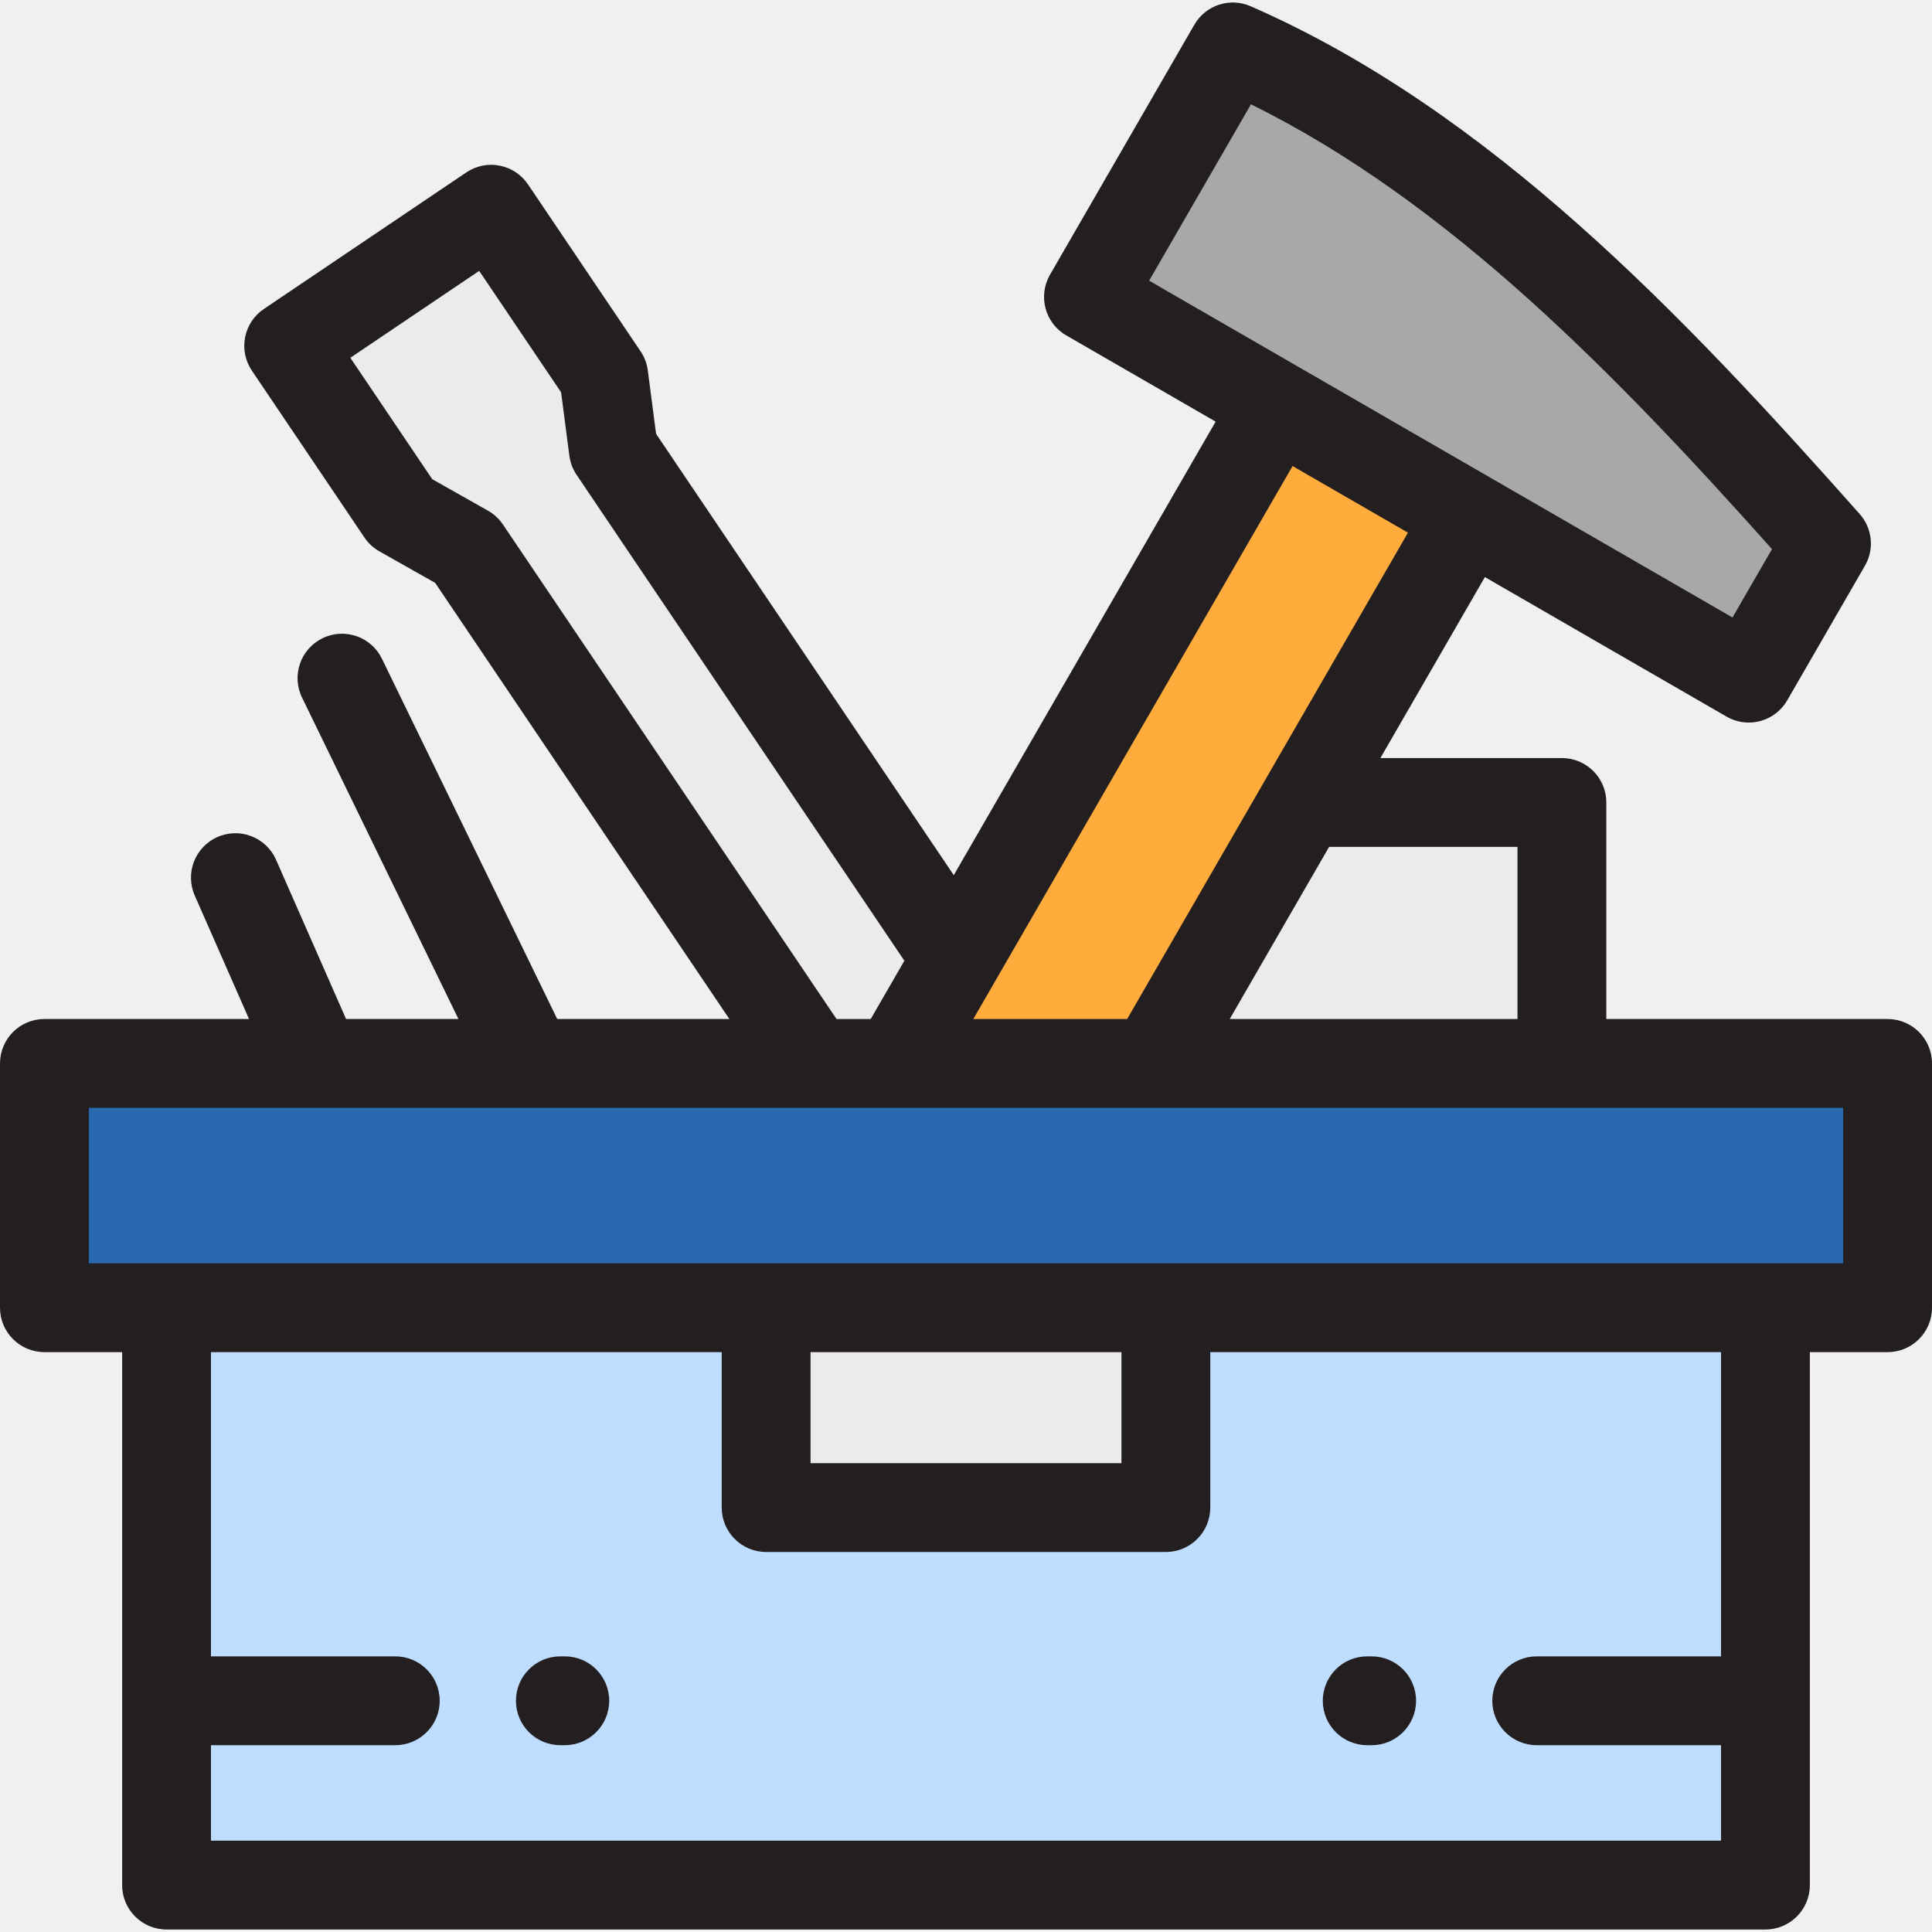
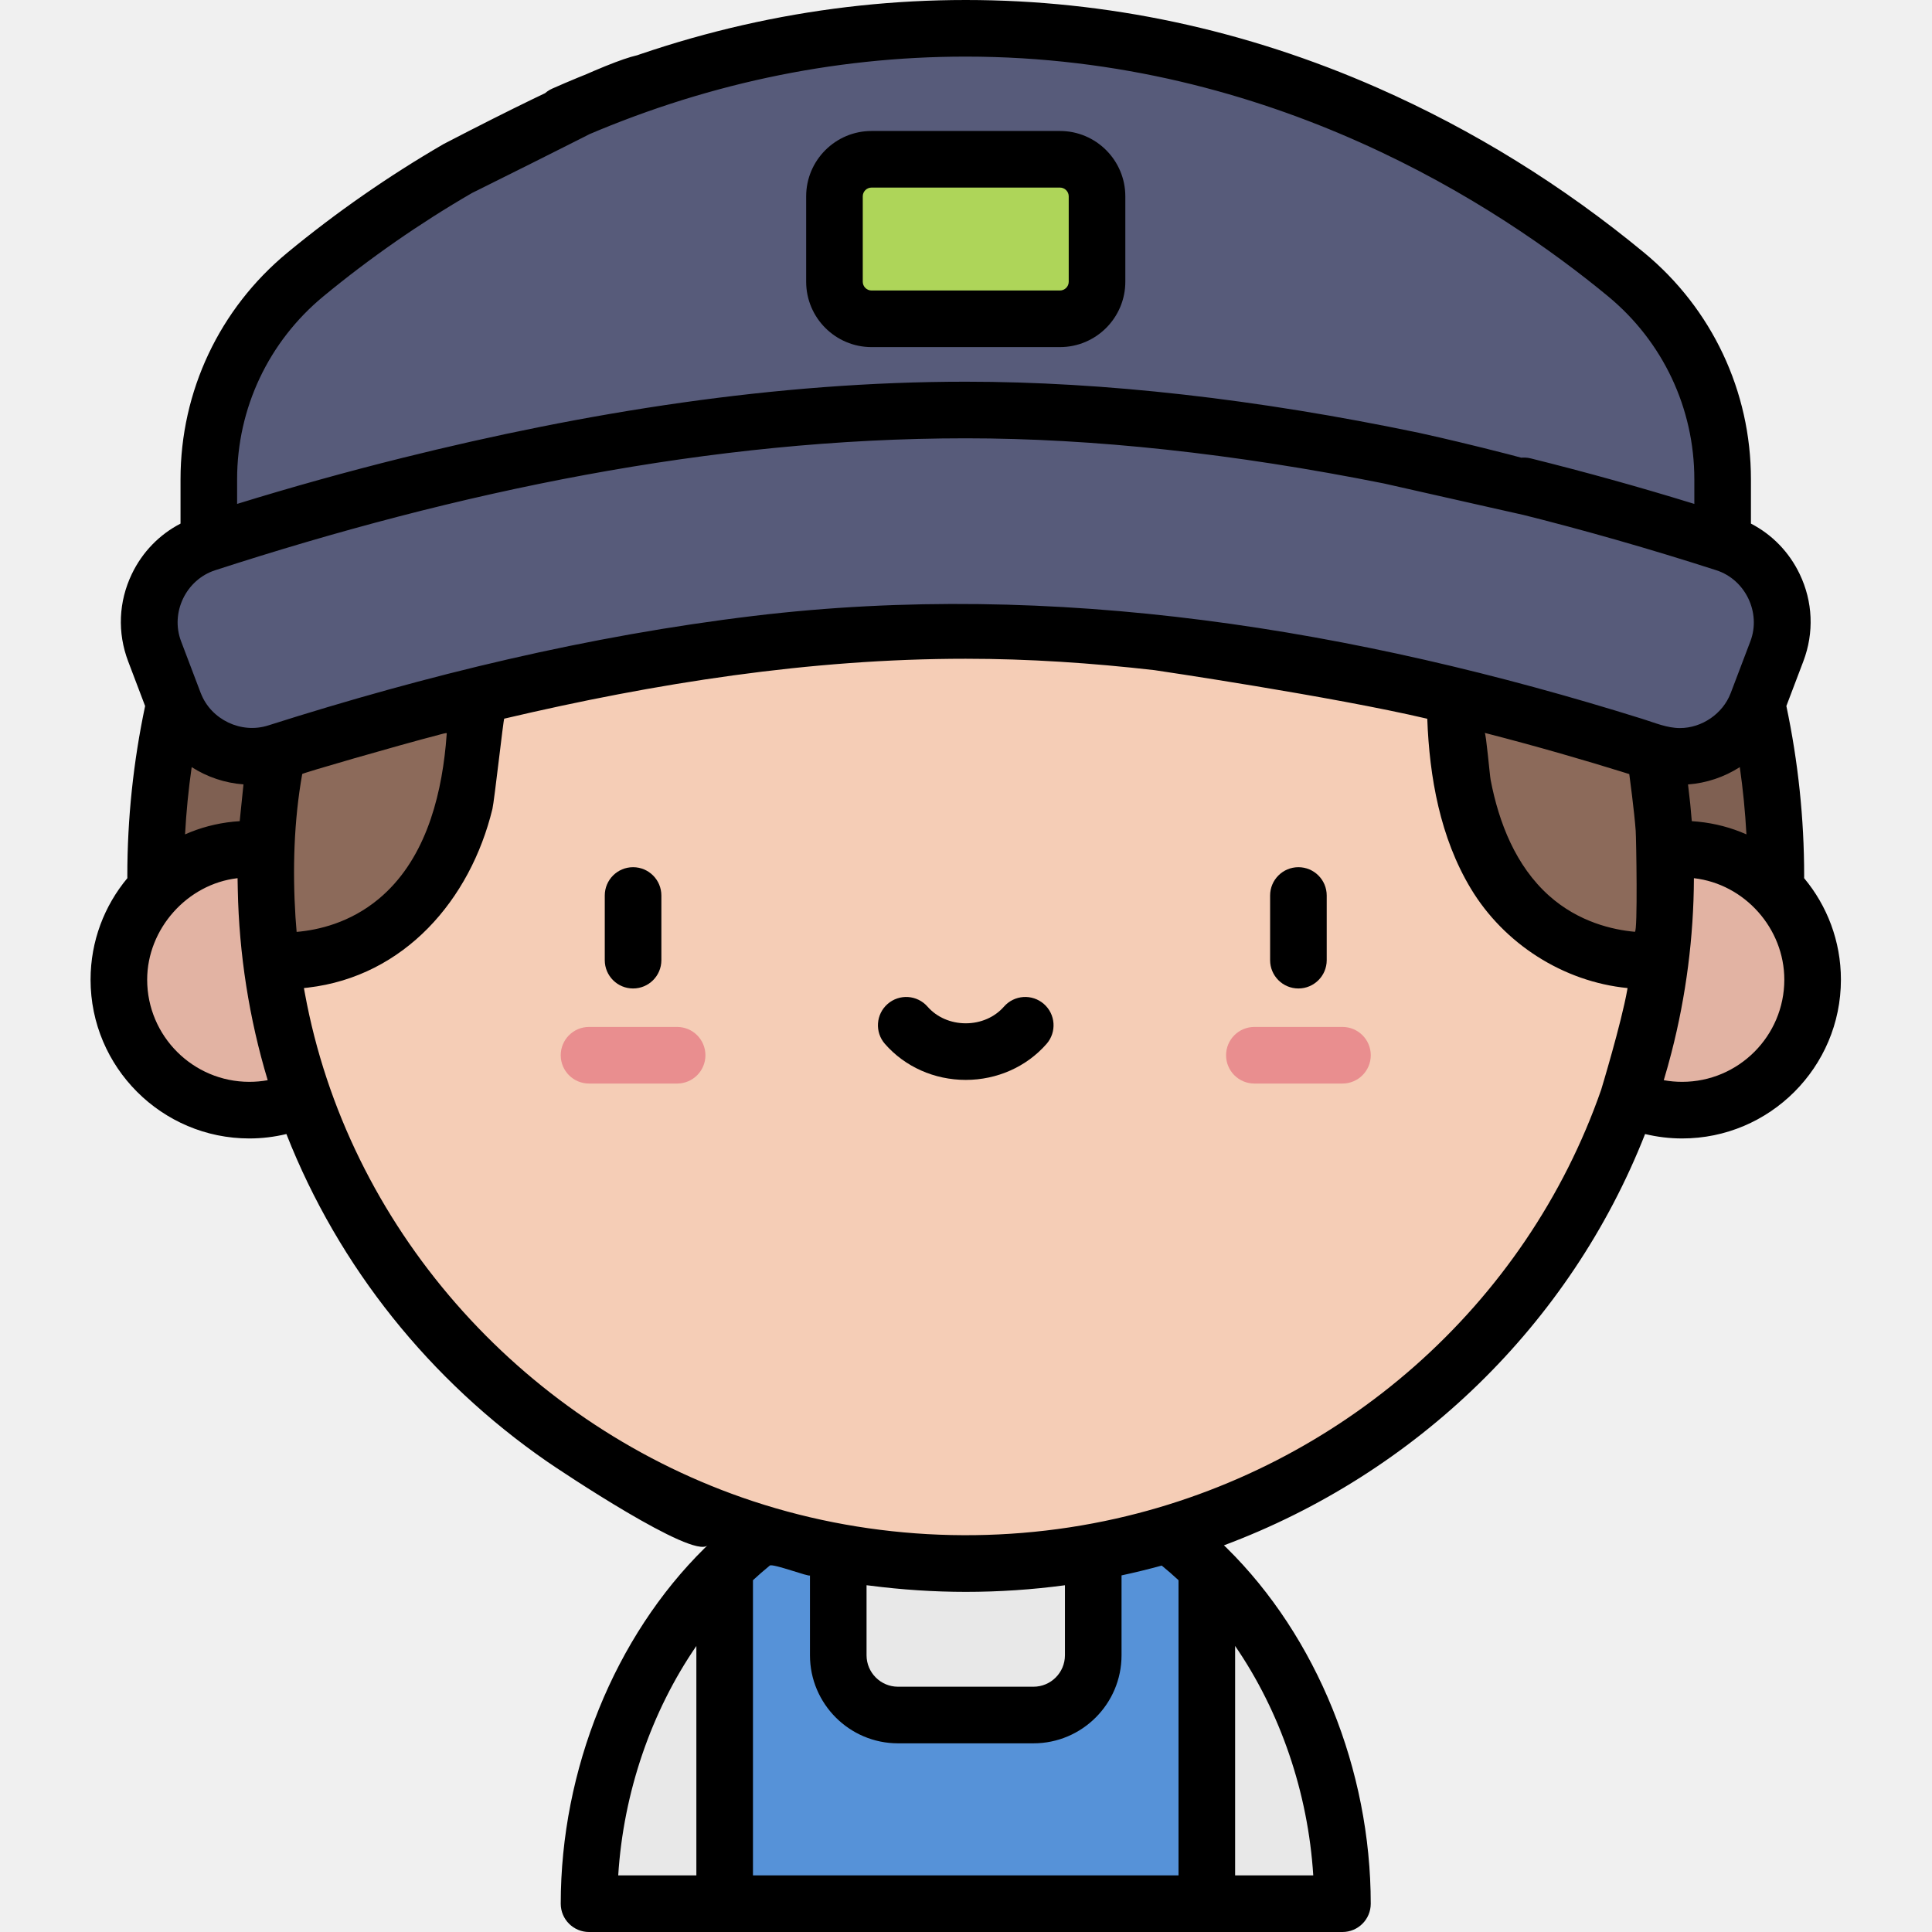
- <svg xmlns="http://www.w3.org/2000/svg" version="1.1" id="Layer_1" x="0px" y="0px" viewBox="0 0 512 512" style="enable-background:new 0 0 512 512;" xml:space="preserve">
-   <rect x="11.77" y="281.823" style="fill:#2969B0;" width="488.46" height="64.736" />
-   <rect x="44.138" y="346.559" style="fill:#BFDEFF;" width="423.724" height="153.011" />
-   <rect x="203.034" y="346.559" style="fill:#EBEBEB;" width="105.931" height="52.966" />
-   <path style="fill:#A8A8A8;" d="M463.439,179.715c-58.328-33.675-116.656-67.351-174.984-101.026  c12.751-22.085,25.501-44.171,38.253-66.256c61.094,26.728,110.93,79.308,157.329,131.606  C477.171,155.932,470.306,167.824,463.439,179.715z" />
-   <polygon style="fill:#FFAC3D;" points="389.202,136.849 345.429,212.66 305.505,281.821 237.544,281.821 253.54,254.126   338.238,107.423 " />
-   <g>
-     <polygon style="fill:#EBEBEB;" points="253.54,254.126 237.544,281.821 215.428,281.821 123.527,145.582 106.343,135.872    76.506,91.64 130.166,55.446 160.003,99.679 162.557,119.252  " />
-     <polygon style="fill:#EBEBEB;" points="413.92,212.66 413.92,281.821 305.505,281.821 345.429,212.66  " />
+ <svg xmlns="http://www.w3.org/2000/svg" width="512" height="512" viewBox="0 0 512 512" fill="none">
+   <g clip-path="url(#clip0)">
+     <path d="M192.043 415.565C168.727 438.522 156.102 472.065 156.102 504.498H192.043L207.266 473.389L192.043 415.565Z" fill="#E8E8E8" />
+     <path d="M319.82 415.565C343.14 438.522 355.765 472.065 355.765 504.498H319.82L304.601 473.389L319.82 415.565Z" fill="#E8E8E8" />
+     <path d="M300.754 398.815V441.307C300.754 452.905 291.344 462.315 279.75 462.315H232.117C220.524 462.315 211.11 452.905 211.11 441.307V398.815H300.754Z" fill="#E8E8E8" />
+     <path d="M319.821 415.565V504.498H192.043V415.565C195.285 412.362 198.727 409.381 202.371 406.631H222.149V438.662C222.149 447.401 229.242 454.495 237.981 454.495H273.883C282.625 454.495 289.719 447.401 289.719 438.662V406.631H309.496C313.137 409.381 316.578 412.362 319.821 415.565Z" fill="#5692D8" />
+     <path d="M49.669 173.191C44.079 192.238 41.247 212.034 41.247 232.038C41.247 239.581 41.657 247.058 42.442 254.456H469.425C470.21 247.058 470.62 239.581 470.62 232.038C470.62 230.417 470.601 228.792 470.566 227.167C470.136 208.835 467.319 190.675 462.187 173.191H49.669Z" fill="#7F6052" />
+     <path d="M100.661 259.616C100.661 278.718 85.181 294.198 66.083 294.198C46.985 294.198 31.501 278.718 31.501 259.616C31.501 240.519 46.985 225.038 66.083 225.038C85.181 225.038 100.661 240.519 100.661 259.616V259.616Z" fill="#E2B3A3" />
+     <path d="M480.363 259.616C480.363 278.718 464.882 294.198 445.785 294.198C426.687 294.198 411.203 278.718 411.203 259.616C411.203 240.519 426.687 225.038 445.785 225.038C464.882 225.038 480.363 240.519 480.363 259.616V259.616Z" fill="#E2B3A3" />
+     <path d="M85.997 158.894C114.665 94.617 179.961 49.711 255.934 49.711C331.91 49.711 397.21 94.617 425.855 158.902L440.015 254.452C428.777 344.573 350.644 414.358 255.934 414.358C161.219 414.358 83.087 344.573 71.852 254.452L85.997 158.894Z" fill="#F5CDB6" />
+     <path d="M430.933 72.75C398.839 46.242 337.91 7.5 255.934 7.5C173.957 7.5 113.028 46.242 80.93 72.75C64.739 86.121 55.348 106 55.348 126.996V160.195H456.519V126.996C456.519 106 447.124 86.121 430.933 72.75Z" fill="#575B7A" />
+     <path d="M355.769 287.151H332.422C328.277 287.151 324.922 283.792 324.922 279.651C324.922 275.511 328.277 272.151 332.422 272.151H355.769C359.91 272.151 363.269 275.511 363.269 279.651C363.269 283.792 359.91 287.151 355.769 287.151V287.151Z" fill="#E98E8F" />
+     <path d="M179.446 287.151H156.098C151.954 287.151 148.598 283.792 148.598 279.651C148.598 275.511 151.954 272.151 156.098 272.151H179.446C183.586 272.151 186.946 275.511 186.946 279.651C186.946 283.792 183.586 287.151 179.446 287.151Z" fill="#E98E8F" />
+     <path d="M126.231 184.492C126.231 261.261 71.852 254.456 71.852 254.456C70.927 247.113 70.458 239.624 70.458 232.042C70.458 214.96 72.891 197.804 77.704 181.417C79.973 173.687 82.747 166.167 86.001 158.894L126.231 184.492Z" fill="#8C6A5A" />
+     <path d="M441.406 232.038C441.406 239.624 440.941 247.113 440.015 254.452C440.015 254.452 385.632 261.261 385.632 184.492L425.859 158.902C429.109 166.167 431.886 173.683 434.152 181.413C438.574 196.48 440.999 212.144 441.359 227.843C441.39 229.245 441.406 230.636 441.406 232.038V232.038Z" fill="#8C6A5A" />
+     <path d="M457.159 143.984C419.202 131.664 337.394 108.652 255.934 108.652C174.473 108.652 92.665 131.664 54.708 143.984C42.79 147.851 36.528 160.886 40.977 172.597L46.184 186.316C50.329 197.222 62.286 202.96 73.391 199.382C108.075 188.206 183.278 167.074 255.934 167.074C328.379 167.074 403.761 188.238 438.499 199.405C449.597 202.972 461.538 197.23 465.675 186.331L470.89 172.597C475.335 160.886 469.073 147.851 457.159 143.984Z" fill="#575B7A" />
+     <path d="M280.899 42.207H230.965C225.539 42.207 221.141 46.609 221.141 52.035V74.66C221.141 80.086 225.539 84.484 230.965 84.484H280.899C286.324 84.484 290.723 80.086 290.723 74.66V52.035C290.723 46.609 286.324 42.207 280.899 42.207Z" fill="#AED559" />
+     <path d="M344.093 261.956C348.234 261.956 351.593 258.601 351.593 254.46V237.316C351.593 233.175 348.234 229.816 344.093 229.816C339.953 229.816 336.593 233.175 336.593 237.316V254.46C336.593 258.601 339.953 261.956 344.093 261.956Z" fill="black" />
+     <path d="M167.77 261.956C171.911 261.956 175.27 258.601 175.27 254.46V237.316C175.27 233.175 171.911 229.816 167.77 229.816C163.629 229.816 160.27 233.175 160.27 237.316V254.46C160.27 258.601 163.629 261.956 167.77 261.956Z" fill="black" />
+     <path d="M255.934 286.186C264.242 286.186 272.047 282.706 277.348 276.643C280.074 273.526 279.758 268.788 276.637 266.061C273.52 263.335 268.781 263.651 266.055 266.772C263.602 269.577 259.914 271.186 255.934 271.186C251.949 271.186 248.262 269.577 245.809 266.772C243.082 263.655 238.348 263.335 235.227 266.061C232.109 268.788 231.789 273.526 234.516 276.643C239.816 282.71 247.621 286.186 255.934 286.186Z" fill="black" />
+     <path d="M280.899 91.984C290.453 91.984 298.223 84.215 298.223 74.66V52.035C298.223 42.484 290.453 34.711 280.899 34.711H230.965C221.414 34.711 213.641 42.484 213.641 52.035V74.66C213.641 84.215 221.414 91.984 230.965 91.984H280.899ZM228.641 74.66V52.035C228.641 50.754 229.684 49.711 230.965 49.711H280.899C282.18 49.711 283.223 50.754 283.223 52.035V74.66C283.223 75.941 282.18 76.984 280.899 76.984H230.965C229.684 76.984 228.641 75.941 228.641 74.66Z" fill="black" />
+     <path d="M478.12 232.038C478.12 216.933 476.523 201.831 473.405 187.101L477.901 175.261C480.784 167.663 480.441 159.445 476.929 152.12C474.132 146.285 469.632 141.667 464.015 138.757V127C464.015 103.703 453.702 81.82 435.714 66.965C414.089 49.105 390.351 34.422 365.164 23.32C330.05 7.848 293.301 0 255.93 0C218.442 0 181.578 7.894 146.368 23.473C142.582 25.144 140.868 29.574 142.543 33.363C144.219 37.152 148.649 38.863 152.438 37.187C185.723 22.465 220.543 15 255.93 15C337.113 15 397.429 54.804 426.159 78.531C440.687 90.527 449.015 108.191 449.015 127V133.542C448.749 133.46 448.48 133.382 448.214 133.3C434.156 128.972 419.964 125.039 405.687 121.484C401.667 120.484 397.597 122.933 396.597 126.953C395.597 130.972 398.042 135.039 402.062 136.042C419.824 140.464 437.421 145.507 454.839 151.12C462.558 153.605 466.749 162.367 463.874 169.937C463.874 169.937 458.659 183.671 458.648 183.695C458.64 183.714 458.628 183.734 458.62 183.757C456.577 189.085 451.085 192.945 445.198 192.945C441.8 192.945 438.531 191.542 435.327 190.538C359.175 166.702 279.476 153.636 199.754 163.222C155.996 168.48 113.09 178.882 71.137 192.23C71.122 192.234 71.106 192.241 71.087 192.245C63.95 194.542 55.95 190.734 53.239 183.757C53.231 183.734 53.22 183.714 53.212 183.695C53.204 183.679 53.2 183.667 53.192 183.656C53.192 183.656 47.989 169.952 47.985 169.937C45.095 162.324 49.309 153.62 57.02 151.12C121.122 130.328 188.313 116.156 255.93 116.156C289.715 116.156 326.961 120.183 366.722 128.117C454.839 148 434.387 143.664 404 133.3C477.726 137.621 380.941 115.726 376.078 114.71C332.945 105.714 292.519 101.156 255.93 101.156C205.594 101.156 155.348 109.226 106.594 121.355C91.903 125.011 77.305 129.074 62.837 133.542V127C62.837 108.199 71.173 90.531 85.704 78.531C97.95 68.422 111.184 59.215 125.043 51.168C218 5 181.234 21.082 148 31.5C177.234 15.582 191 0 117.516 38.195C102.946 46.656 89.028 56.336 76.153 66.969C58.161 81.828 47.841 103.707 47.841 127V138.761C42.227 141.671 37.731 146.288 34.934 152.12C31.423 159.445 31.079 167.663 33.962 175.261L38.458 187.105C35.345 201.831 33.743 216.937 33.743 232.042C33.743 232.269 33.751 232.495 33.751 232.722C27.669 240.019 24.001 249.397 24.001 259.62C24.001 282.823 42.88 301.702 66.083 301.702C69.423 301.702 72.704 301.3 75.899 300.53C89.794 335.889 114.083 365.928 144.903 387.272C148.614 389.838 183.653 413.264 187.508 409.53C187.27 409.76 187.024 409.983 186.782 410.221C162.875 433.76 148.602 469.006 148.602 504.502C148.602 508.643 151.961 512.002 156.102 512.002H355.761C359.906 512.002 363.261 508.643 363.261 504.502C363.261 469.002 348.992 433.76 325.074 410.213C324.84 409.983 324.593 409.76 324.355 409.53C375.207 390.526 416.152 350.936 435.964 300.53C439.159 301.3 442.441 301.702 445.781 301.702C468.984 301.702 487.862 282.823 487.862 259.62C487.862 249.397 484.194 240.019 478.112 232.722C478.112 232.495 478.12 232.269 478.12 232.038ZM450.066 217.757C449.495 217.702 448.921 217.651 448.343 217.616C448.105 214.554 447.792 211.487 447.405 208.429C447.382 208.249 447.363 208.066 447.339 207.886C452.257 207.527 456.972 205.917 461.066 203.292C461.913 209.202 462.499 215.155 462.823 221.12C458.812 219.343 454.523 218.206 450.081 217.761C450.077 217.757 450.07 217.757 450.066 217.757ZM196.637 396.846C137.633 376.206 92.079 324.96 80.786 263.186C80.727 262.858 80.661 262.534 80.606 262.206C80.583 262.089 80.567 261.968 80.544 261.847C80.899 261.811 81.27 261.768 81.637 261.726C107.176 258.729 124.645 238.452 130.497 214.374C130.985 212.362 133.418 190.503 133.625 190.452C173.7 181.034 214.684 174.577 255.934 174.577C272.633 174.577 289.328 175.702 305.914 177.593C306.105 177.616 353.089 184.558 378.242 190.476C378.816 205.991 381.664 221.96 389.757 235.437C398.562 250.101 414.277 260.171 431.32 261.847C431.296 261.987 431.277 262.132 431.249 262.272C429.663 271.222 424.343 288.745 424.324 288.804C404.437 345.831 355.531 388.967 295.769 402.44C263.062 409.811 228.293 407.924 196.637 396.846ZM61.786 217.757C57.341 218.206 53.052 219.343 49.04 221.12C49.364 215.151 49.95 209.198 50.798 203.292C54.891 205.913 59.61 207.511 64.524 207.87C64.497 208.101 63.532 217.53 63.524 217.616C62.946 217.651 62.372 217.702 61.786 217.757ZM118.133 197.503C116.696 212.351 112.266 228.331 100.344 238.237C92.747 244.55 84.372 246.472 78.61 246.964C78.497 245.651 78.387 244.335 78.305 243.015C77.516 230.444 77.88 217.538 80.091 205.12C80.133 204.874 104.954 197.683 116.469 194.687C116.669 194.636 118.415 194.113 118.395 194.347C118.325 195.398 118.235 196.452 118.133 197.503ZM431.777 205.144C431.812 205.362 433.144 215.351 433.476 220.151C433.624 222.331 434.042 247.011 433.253 246.937C427.472 246.417 418.382 244.397 410.511 237.366C401.699 229.495 397.206 218.03 395.031 206.667C394.804 205.495 393.82 194.312 393.468 194.222C407.91 197.937 420.413 201.609 429.909 204.558C430.538 204.753 431.163 204.948 431.777 205.144ZM229.645 420.104C229.969 420.147 230.293 420.178 230.613 420.217C238.91 421.287 247.488 421.862 255.934 421.862C264.715 421.862 273.512 421.276 282.219 420.108V438.662C282.219 443.26 278.48 446.998 273.883 446.998H237.981C233.387 446.998 229.645 443.26 229.645 438.662V420.104ZM66.083 286.698C51.149 286.698 39.001 274.554 39.001 259.62C39.001 246.218 49.571 234.261 62.958 232.726C62.962 233.737 62.997 234.745 63.016 235.757C63.348 252.753 66.009 269.917 70.946 286.264C69.352 286.554 67.731 286.698 66.083 286.698ZM184.543 436.198V496.998H163.836C165.215 475.033 172.582 453.608 184.543 436.198ZM312.32 496.998H199.543V418.768C200.989 417.432 202.477 416.139 203.996 414.893C204.774 414.264 214.649 418.03 214.649 417.494V438.662C214.649 451.529 225.113 461.998 237.981 461.998H273.883C286.75 461.998 297.219 451.529 297.219 438.662V417.494C300.785 416.729 304.347 415.858 307.867 414.893C309.39 416.135 310.875 417.432 312.32 418.768V496.998ZM327.32 496.998V436.194C339.281 453.608 346.648 475.029 348.027 496.998H327.32ZM445.784 286.698C444.136 286.698 442.511 286.554 440.917 286.264C441.648 283.847 442.323 281.409 442.956 278.952C446.835 263.921 448.851 248.253 448.905 232.726C462.374 234.269 472.862 246.073 472.862 259.62C472.862 274.554 460.714 286.698 445.784 286.698Z" fill="black" />
  </g>
-   <g>
-     <path style="fill:#231F20;" d="M500.23,270.051h-74.54V212.66c0-6.501-5.271-11.77-11.77-11.77h-48.1l27.688-47.959l64.046,36.977   c1.804,1.043,3.837,1.577,5.885,1.577c1.019,0,2.044-0.133,3.046-0.401c3.017-0.809,5.586-2.78,7.147-5.484l20.598-35.678   c2.533-4.388,1.975-9.906-1.389-13.696C445.913,83.333,394.793,29.371,331.424,1.649c-5.491-2.402-11.913-0.294-14.91,4.899   l-38.253,66.256c-3.251,5.63-1.322,12.828,4.308,16.078l39.586,22.855l-69.394,120.189l-78.893-116.953l-2.194-16.818   c-0.237-1.813-0.892-3.544-1.914-5.059l-29.837-44.232c-3.636-5.39-10.952-6.81-16.339-3.176l-53.66,36.193   c-2.588,1.746-4.377,4.448-4.973,7.512c-0.596,3.064,0.051,6.241,1.796,8.828l29.837,44.232c1.02,1.512,2.379,2.767,3.968,3.665   l14.769,8.345l77.97,115.587H147.67l-46.458-95.485c-2.845-5.845-9.89-8.277-15.733-5.434c-5.845,2.845-8.278,9.888-5.434,15.733   l41.447,85.186H91.712l-18.556-42.205c-2.618-5.951-9.566-8.653-15.512-6.037c-5.951,2.617-8.655,9.561-6.038,15.512l14.39,32.732   H11.77c-6.499,0-11.77,5.27-11.77,11.77v64.736c0,6.501,5.271,11.77,11.77,11.77h20.598v141.241c0,6.501,5.271,11.77,11.77,11.77   h423.724c6.499,0,11.77-5.269,11.77-11.77V358.328h20.598c6.499,0,11.77-5.269,11.77-11.77v-64.736   C512,275.32,506.729,270.051,500.23,270.051z M402.15,224.43v45.621h-76.259l26.338-45.621H402.15z M331.515,27.647   c52.385,25.827,96.918,71.78,138.08,117.868l-10.464,18.122L304.533,74.381L331.515,27.647z M373.122,141.161l-74.412,128.89   h-40.774l5.798-10.038c0.005-0.008,0.007-0.016,0.012-0.025l78.799-136.482L373.122,141.161z M133.285,139   c-1.02-1.512-2.379-2.767-3.968-3.665l-14.769-8.345L92.846,94.815l34.144-23.029l21.702,32.171l2.194,16.818   c0.237,1.813,0.892,3.544,1.914,5.059l86.868,128.772l-8.917,15.444h-9.063L133.285,139z M456.092,438.952h-48.846   c-6.499,0-11.77,5.269-11.77,11.77c0,6.501,5.271,11.77,11.77,11.77h48.846v25.306H55.908v-25.306h48.846   c6.499,0,11.77-5.269,11.77-11.77c0-6.501-5.271-11.77-11.77-11.77H55.908v-80.625h135.356v41.195c0,6.501,5.271,11.77,11.77,11.77   h105.931c6.499,0,11.77-5.269,11.77-11.77v-41.195h135.356V438.952z M214.805,358.327h82.391v29.425h-82.391V358.327z    M488.46,334.787H23.54v-41.195h464.92V334.787z" />
-     <path style="fill:#231F20;" d="M149.677,438.952H148.5c-6.499,0-11.77,5.269-11.77,11.77c0,6.501,5.271,11.77,11.77,11.77h1.177   c6.499,0,11.77-5.269,11.77-11.77C161.447,444.222,156.176,438.952,149.677,438.952z" />
-     <path style="fill:#231F20;" d="M362.323,462.492h1.177c6.499,0,11.77-5.269,11.77-11.77c0-6.501-5.271-11.77-11.77-11.77h-1.177   c-6.499,0-11.77,5.269-11.77,11.77C350.553,457.223,355.824,462.492,362.323,462.492z" />
-   </g>
-   <g>
- </g>
-   <g>
- </g>
-   <g>
- </g>
-   <g>
- </g>
-   <g>
- </g>
-   <g>
- </g>
-   <g>
- </g>
-   <g>
- </g>
-   <g>
- </g>
-   <g>
- </g>
-   <g>
- </g>
-   <g>
- </g>
-   <g>
- </g>
-   <g>
- </g>
-   <g>
- </g>
+   <defs>
+     <clipPath id="clip0">
+       <rect width="512" height="512" fill="white" />
+     </clipPath>
+   </defs>
</svg>
